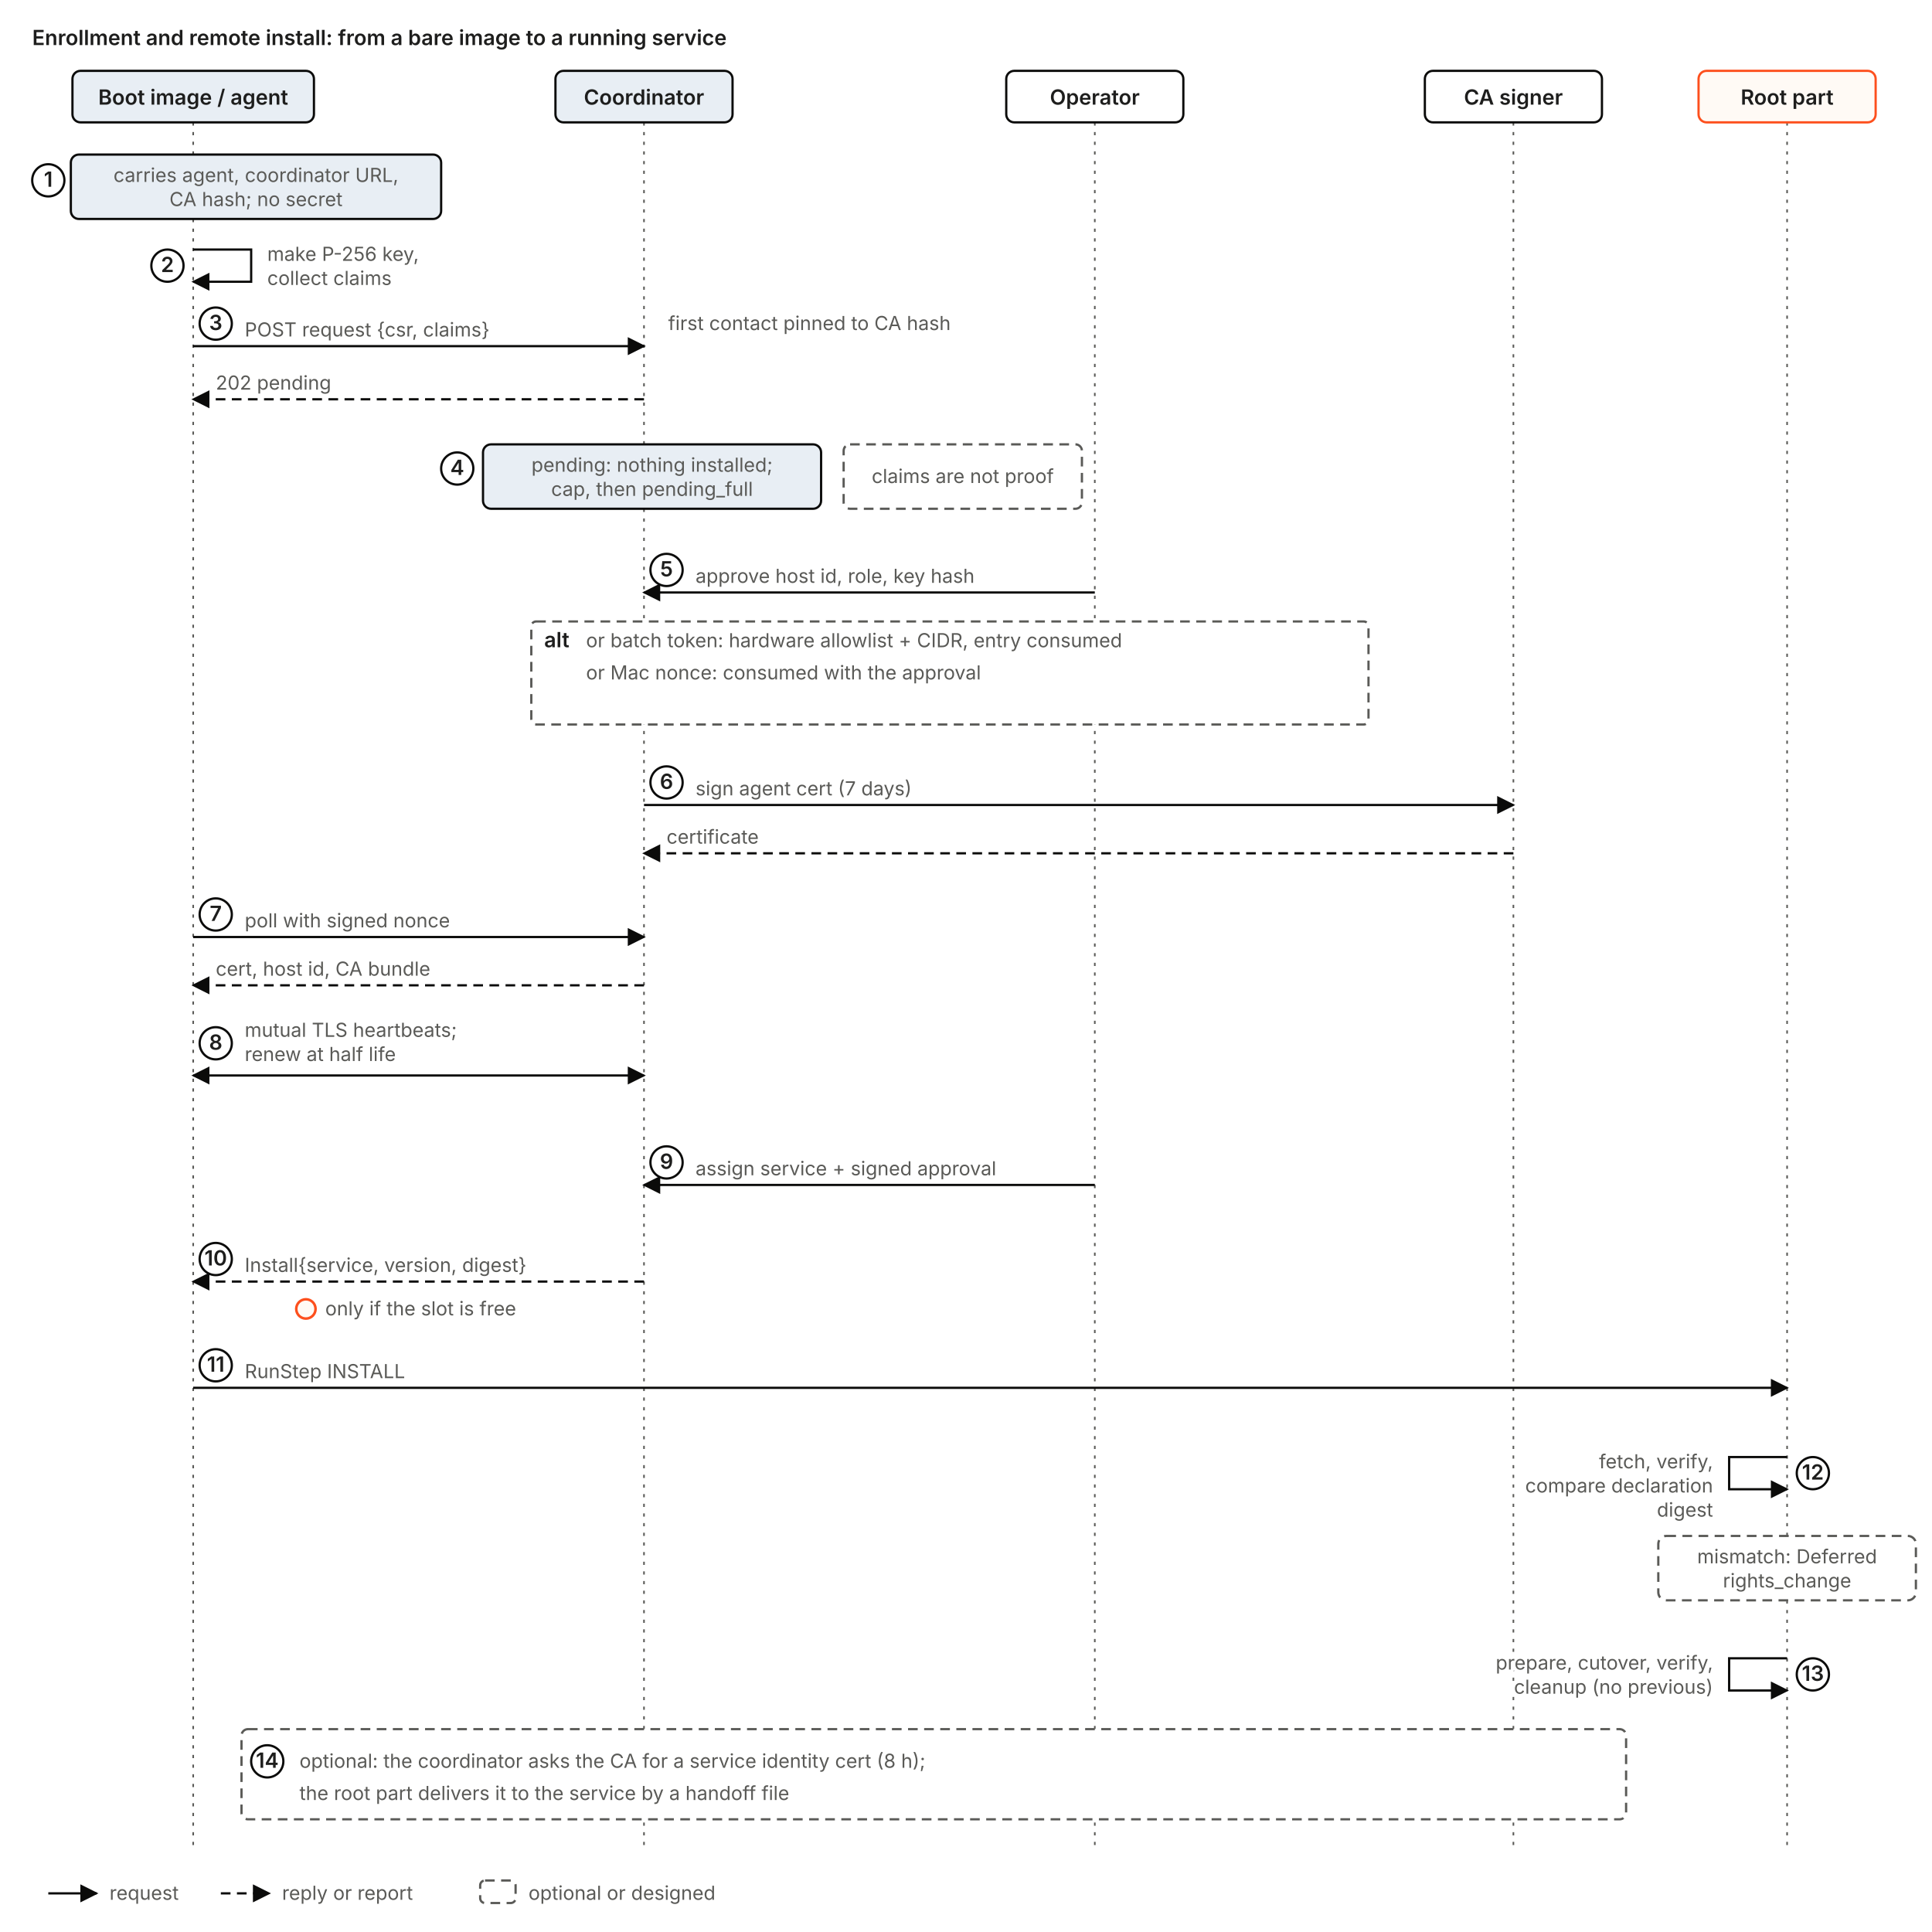
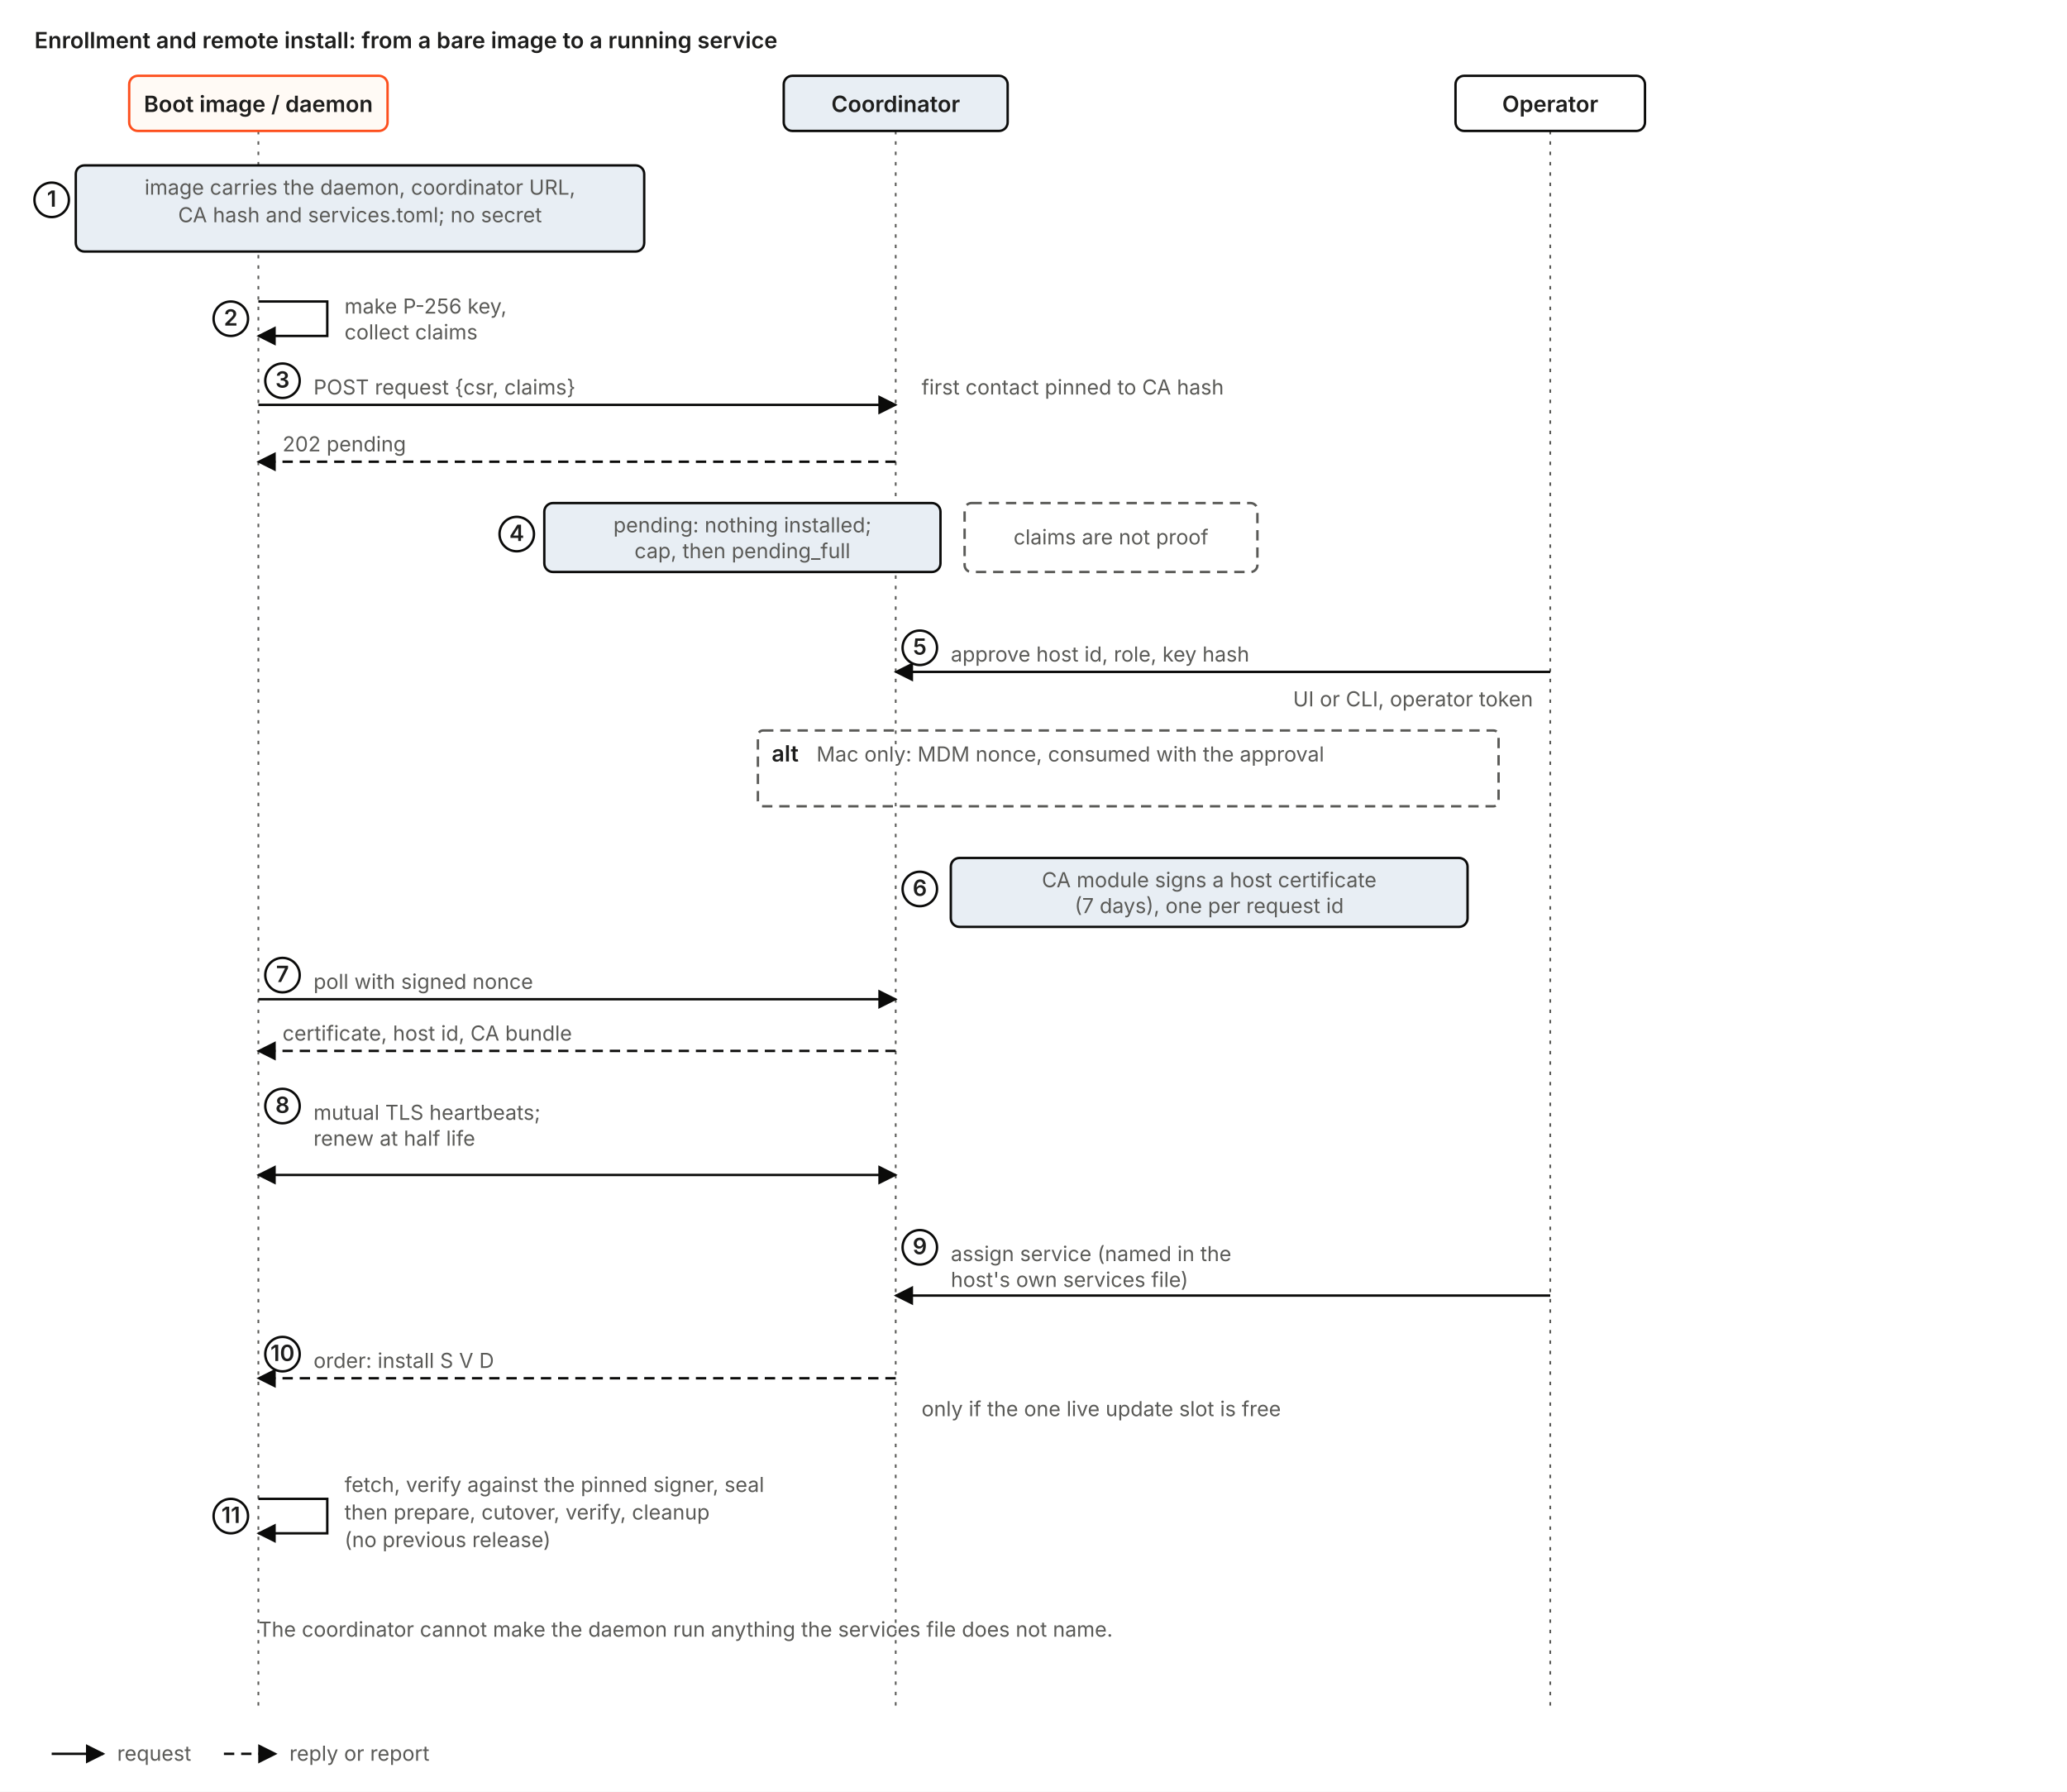
- <svg xmlns="http://www.w3.org/2000/svg" viewBox="0 0 1200 1200" width="1200" height="1200" role="img" aria-label="Enrollment and remote install: a boot image carrying the agent, the coordinator URL and the CA fingerprint and no secret; a pending request; approval by the operator, a batch token or a Mac nonce; a certificate; an assignment; and an install order that runs through the update path.">
+ <svg xmlns="http://www.w3.org/2000/svg" viewBox="0 0 1200 1040" width="1200" height="1040" role="img" aria-label="Enrollment and remote install: a boot image carrying the daemon, the coordinator URL, the CA fingerprint and the services file but no secret; a pending request; approval by the operator or a Mac nonce; a certificate; an assignment; and an install order that runs through the update path.">
  <defs>
    <marker id="enrollment-and-remote-install-ak" viewBox="0 0 10 10" refX="9" refY="5" markerWidth="8" markerHeight="8" orient="auto-start-reverse">
      <path d="M0,0 L10,5 L0,10 z" fill="#0B0B0A" />
    </marker>
    <marker id="enrollment-and-remote-install-ao" viewBox="0 0 10 10" refX="9" refY="5" markerWidth="8" markerHeight="8" orient="auto-start-reverse">
      <path d="M0,0 L10,5 L0,10 z" fill="#FD4F1D" />
    </marker>
  </defs>
  <style>
.box{fill:#FFFFFF;stroke:#0B0B0A;stroke-width:1.4}
.box-b{fill:#E8EEF4;stroke:#0B0B0A;stroke-width:1.4}
.box-o{fill:#FFFAF5;stroke:#FD4F1D;stroke-width:1.4}
.box-t{fill:none;stroke:#FD4F1D;stroke-width:2}
.box-p{fill:none;stroke:#5A5A57;stroke-width:1.4;stroke-dasharray:6 4}
.dash{stroke-dasharray:6 4}
.tb{stroke:#FD4F1D;fill:none;stroke-width:2.2;stroke-dasharray:8 5}
.ln{stroke:#0B0B0A;fill:none;stroke-width:1.4}
.ln-d{stroke:#0B0B0A;fill:none;stroke-width:1.4;stroke-dasharray:6 4}
.ln-o{stroke:#FD4F1D;fill:none;stroke-width:1.6}
.ln-od{stroke:#FD4F1D;fill:none;stroke-width:1.6;stroke-dasharray:6 4}
.life{stroke:#5A5A57;stroke-width:1;stroke-dasharray:2 4}
text{fill:#1E1E1D;font-family:system-ui,-apple-system,'Segoe UI',sans-serif;font-size:13px}
.b{font-weight:600}
.t-m{fill:#5A5A57;font-size:12px}
.lbl{paint-order:stroke;stroke:#FFFFFF;stroke-width:4px;stroke-linejoin:round}
</style>
-   <rect x="0" y="0" width="1200" height="1200" fill="#FFFFFF" />
+   <rect x="0" y="0" width="1200" height="1040" fill="#FFFFFF" />
  <text x="20" y="28" class="b" font-size="16" text-anchor="start">Enrollment and remote install: from a bare image to a running service</text>
-   <path d="M120,76 L120,1150" class="life" />
-   <path d="M400,76 L400,1150" class="life" />
-   <path d="M680,76 L680,1150" class="life" />
-   <path d="M940,76 L940,1150" class="life" />
-   <path d="M1110,76 L1110,1150" class="life" />
-   <rect x="45" y="44" width="150" height="32" rx="5" class="box-b" />
-   <text x="120" y="65" class="b" text-anchor="middle">Boot image / agent</text>
-   <rect x="345" y="44" width="110" height="32" rx="5" class="box-b" />
-   <text x="400" y="65" class="b" text-anchor="middle">Coordinator</text>
-   <rect x="625" y="44" width="110" height="32" rx="5" class="box" />
-   <text x="680" y="65" class="b" text-anchor="middle">Operator</text>
-   <rect x="885" y="44" width="110" height="32" rx="5" class="box" />
-   <text x="940" y="65" class="b" text-anchor="middle">CA signer</text>
-   <rect x="1055" y="44" width="110" height="32" rx="5" class="box-o" />
-   <text x="1110" y="65" class="b" text-anchor="middle">Root part</text>
-   <circle cx="30" cy="112" r="10" fill="#FFFFFF" stroke="#0B0B0A" stroke-width="1.4" />
-   <text x="30" y="116" class="b" font-size="12" text-anchor="middle">1</text>
-   <rect x="44" y="96" width="230" height="40" rx="5" class="box" style="stroke:none" />
-   <rect x="44" y="96" width="230" height="40" rx="5" class="box-b" />
-   <text x="159" y="113" class="t-m" text-anchor="middle">carries agent, coordinator URL,</text>
-   <text x="159" y="128" class="t-m" text-anchor="middle">CA hash; no secret</text>
-   <path d="M120,155 L156,155 L156,175 L120,175" class="ln" marker-end="url(#enrollment-and-remote-install-ak)" />
-   <text x="166" y="162" class="t-m lbl" text-anchor="start">make P-256 key,</text>
-   <text x="166" y="177" class="t-m lbl" text-anchor="start">collect claims</text>
-   <circle cx="104" cy="165" r="10" fill="#FFFFFF" stroke="#0B0B0A" stroke-width="1.4" />
-   <text x="104" y="169" class="b" font-size="12" text-anchor="middle">2</text>
-   <path d="M120,215 L400,215" class="ln" marker-end="url(#enrollment-and-remote-install-ak)" />
-   <circle cx="134" cy="201" r="10" fill="#FFFFFF" stroke="#0B0B0A" stroke-width="1.4" />
-   <text x="134" y="205" class="b" font-size="12" text-anchor="middle">3</text>
-   <text x="152" y="209" class="t-m lbl" text-anchor="start">POST request {csr, claims}</text>
-   <text x="415" y="205" class="t-m lbl" text-anchor="start">first contact pinned to CA hash</text>
-   <path d="M400,248 L120,248" class="ln-d" marker-end="url(#enrollment-and-remote-install-ak)" />
-   <text x="134" y="242" class="t-m lbl" text-anchor="start">202 pending</text>
-   <circle cx="284" cy="291" r="10" fill="#FFFFFF" stroke="#0B0B0A" stroke-width="1.4" />
-   <text x="284" y="295" class="b" font-size="12" text-anchor="middle">4</text>
-   <rect x="300" y="276" width="210" height="40" rx="5" class="box" style="stroke:none" />
-   <rect x="300" y="276" width="210" height="40" rx="5" class="box-b" />
-   <text x="405" y="293" class="t-m" text-anchor="middle">pending: nothing installed;</text>
-   <text x="405" y="308" class="t-m" text-anchor="middle">cap, then pending_full</text>
-   <rect x="524" y="276" width="148" height="40" rx="4" class="box" style="stroke:none" />
-   <rect x="524" y="276" width="148" height="40" rx="4" class="box-p" />
-   <text x="598" y="300" class="t-m" text-anchor="middle">claims are not proof</text>
-   <path d="M680,368 L400,368" class="ln" marker-end="url(#enrollment-and-remote-install-ak)" />
-   <circle cx="414" cy="354" r="10" fill="#FFFFFF" stroke="#0B0B0A" stroke-width="1.4" />
-   <text x="414" y="358" class="b" font-size="12" text-anchor="middle">5</text>
-   <text x="432" y="362" class="t-m lbl" text-anchor="start">approve host id, role, key hash</text>
-   <rect x="330" y="386" width="520" height="64" rx="3" class="box" style="stroke:none" />
-   <rect x="330" y="386" width="520" height="64" rx="3" class="box-p" />
-   <text x="338" y="402" class="b" font-size="12" text-anchor="start">alt</text>
-   <text x="364" y="402" class="t-m lbl" text-anchor="start">or batch token: hardware allowlist + CIDR, entry consumed</text>
-   <text x="364" y="422" class="t-m lbl" text-anchor="start">or Mac nonce: consumed with the approval</text>
-   <path d="M400,500 L940,500" class="ln" marker-end="url(#enrollment-and-remote-install-ak)" />
-   <circle cx="414" cy="486" r="10" fill="#FFFFFF" stroke="#0B0B0A" stroke-width="1.4" />
-   <text x="414" y="490" class="b" font-size="12" text-anchor="middle">6</text>
-   <text x="432" y="494" class="t-m lbl" text-anchor="start">sign agent cert (7 days)</text>
-   <path d="M940,530 L400,530" class="ln-d" marker-end="url(#enrollment-and-remote-install-ak)" />
-   <text x="414" y="524" class="t-m lbl" text-anchor="start">certificate</text>
-   <path d="M120,582 L400,582" class="ln" marker-end="url(#enrollment-and-remote-install-ak)" />
-   <circle cx="134" cy="568" r="10" fill="#FFFFFF" stroke="#0B0B0A" stroke-width="1.4" />
-   <text x="134" y="572" class="b" font-size="12" text-anchor="middle">7</text>
-   <text x="152" y="576" class="t-m lbl" text-anchor="start">poll with signed nonce</text>
-   <path d="M400,612 L120,612" class="ln-d" marker-end="url(#enrollment-and-remote-install-ak)" />
-   <text x="134" y="606" class="t-m lbl" text-anchor="start">cert, host id, CA bundle</text>
-   <path d="M120,668 L400,668" class="ln" marker-end="url(#enrollment-and-remote-install-ak)" marker-start="url(#enrollment-and-remote-install-ak)" />
-   <circle cx="134" cy="648" r="10" fill="#FFFFFF" stroke="#0B0B0A" stroke-width="1.4" />
-   <text x="134" y="652" class="b" font-size="12" text-anchor="middle">8</text>
-   <text x="152" y="644" class="t-m lbl" text-anchor="start">mutual TLS heartbeats;</text>
-   <text x="152" y="659" class="t-m lbl" text-anchor="start">renew at half life</text>
-   <path d="M680,736 L400,736" class="ln" marker-end="url(#enrollment-and-remote-install-ak)" />
-   <circle cx="414" cy="722" r="10" fill="#FFFFFF" stroke="#0B0B0A" stroke-width="1.4" />
-   <text x="414" y="726" class="b" font-size="12" text-anchor="middle">9</text>
-   <text x="432" y="730" class="t-m lbl" text-anchor="start">assign service + signed approval</text>
-   <path d="M400,796 L120,796" class="ln-d" marker-end="url(#enrollment-and-remote-install-ak)" />
-   <circle cx="134" cy="782" r="10" fill="#FFFFFF" stroke="#0B0B0A" stroke-width="1.4" />
-   <text x="134" y="786" class="b" font-size="12" text-anchor="middle">10</text>
-   <text x="152" y="790" class="t-m lbl" text-anchor="start">Install{service, version, digest}</text>
-   <circle cx="190" cy="813" r="6" fill="#FFFAF5" stroke="#FD4F1D" stroke-width="1.6" />
-   <text x="202" y="817" class="t-m" text-anchor="start">only if the slot is free</text>
-   <path d="M120,862 L1110,862" class="ln" marker-end="url(#enrollment-and-remote-install-ak)" />
-   <circle cx="134" cy="848" r="10" fill="#FFFFFF" stroke="#0B0B0A" stroke-width="1.4" />
-   <text x="134" y="852" class="b" font-size="12" text-anchor="middle">11</text>
-   <text x="152" y="856" class="t-m lbl" text-anchor="start">RunStep INSTALL</text>
-   <path d="M1110,905 L1074,905 L1074,925 L1110,925" class="ln" marker-end="url(#enrollment-and-remote-install-ak)" />
-   <text x="1064" y="912" class="t-m lbl" text-anchor="end">fetch, verify,</text>
-   <text x="1064" y="927" class="t-m lbl" text-anchor="end">compare declaration</text>
-   <text x="1064" y="942" class="t-m lbl" text-anchor="end">digest</text>
-   <circle cx="1126" cy="915" r="10" fill="#FFFFFF" stroke="#0B0B0A" stroke-width="1.4" />
-   <text x="1126" y="919" class="b" font-size="12" text-anchor="middle">12</text>
-   <rect x="1030" y="954" width="160" height="40" rx="5" class="box" style="stroke:none" />
-   <rect x="1030" y="954" width="160" height="40" rx="5" class="box-p" />
-   <text x="1110" y="971" class="t-m" text-anchor="middle">mismatch: Deferred</text>
-   <text x="1110" y="986" class="t-m" text-anchor="middle">rights_change</text>
-   <path d="M1110,1030 L1074,1030 L1074,1050 L1110,1050" class="ln" marker-end="url(#enrollment-and-remote-install-ak)" />
-   <text x="1064" y="1037" class="t-m lbl" text-anchor="end">prepare, cutover, verify,</text>
-   <text x="1064" y="1052" class="t-m lbl" text-anchor="end">cleanup (no previous)</text>
-   <circle cx="1126" cy="1040" r="10" fill="#FFFFFF" stroke="#0B0B0A" stroke-width="1.4" />
-   <text x="1126" y="1044" class="b" font-size="12" text-anchor="middle">13</text>
-   <rect x="150" y="1074" width="860" height="56" rx="4" class="box" style="stroke:none" />
-   <rect x="150" y="1074" width="860" height="56" rx="4" class="box-p" />
-   <circle cx="166" cy="1094" r="10" fill="#FFFFFF" stroke="#0B0B0A" stroke-width="1.4" />
-   <text x="166" y="1098" class="b" font-size="12" text-anchor="middle">14</text>
-   <text x="186" y="1098" class="t-m" text-anchor="start">optional: the coordinator asks the CA for a service identity cert (8 h);</text>
-   <text x="186" y="1118" class="t-m" text-anchor="start">the root part delivers it to the service by a handoff file</text>
-   <path d="M30,1176 L60,1176" class="ln" marker-end="url(#enrollment-and-remote-install-ak)" />
-   <text x="68" y="1180" class="t-m" text-anchor="start">request</text>
-   <path d="M137.169,1176 L167.169,1176" class="ln-d" marker-end="url(#enrollment-and-remote-install-ak)" />
-   <text x="175.169" y="1180" class="t-m" text-anchor="start">reply or report</text>
-   <rect x="298.246" y="1168" width="22" height="14" rx="3" class="box-p" />
-   <text x="328.246" y="1180" class="t-m" text-anchor="start">optional or designed</text>
+   <path d="M150,76 L150,990" class="life" />
+   <path d="M520,76 L520,990" class="life" />
+   <path d="M900,76 L900,990" class="life" />
+   <rect x="75" y="44" width="150" height="32" rx="5" class="box-o" />
+   <text x="150" y="65" class="b" text-anchor="middle">Boot image / daemon</text>
+   <rect x="455" y="44" width="130" height="32" rx="5" class="box-b" />
+   <text x="520" y="65" class="b" text-anchor="middle">Coordinator</text>
+   <rect x="845" y="44" width="110" height="32" rx="5" class="box" />
+   <text x="900" y="65" class="b" text-anchor="middle">Operator</text>
+   <circle cx="30" cy="116" r="10" fill="#FFFFFF" stroke="#0B0B0A" stroke-width="1.4" />
+   <text x="30" y="120" class="b" font-size="12" text-anchor="middle">1</text>
+   <rect x="44" y="96" width="330" height="50" rx="5" class="box-b" />
+   <text x="209" y="113" class="t-m" text-anchor="middle">image carries the daemon, coordinator URL,</text>
+   <text x="209" y="129" class="t-m" text-anchor="middle">CA hash and services.toml; no secret</text>
+   <path d="M150,175 L190,175 L190,195 L150,195" class="ln" marker-end="url(#enrollment-and-remote-install-ak)" />
+   <circle cx="134" cy="185" r="10" fill="#FFFFFF" stroke="#0B0B0A" stroke-width="1.4" />
+   <text x="134" y="189" class="b" font-size="12" text-anchor="middle">2</text>
+   <text x="200" y="182" class="t-m lbl" text-anchor="start">make P-256 key,</text>
+   <text x="200" y="197" class="t-m lbl" text-anchor="start">collect claims</text>
+   <path d="M150,235 L520,235" class="ln" marker-end="url(#enrollment-and-remote-install-ak)" />
+   <circle cx="164" cy="221" r="10" fill="#FFFFFF" stroke="#0B0B0A" stroke-width="1.4" />
+   <text x="164" y="225" class="b" font-size="12" text-anchor="middle">3</text>
+   <text x="182" y="229" class="t-m lbl" text-anchor="start">POST request {csr, claims}</text>
+   <text x="535" y="229" class="t-m lbl" text-anchor="start">first contact pinned to CA hash</text>
+   <path d="M520,268 L150,268" class="ln-d" marker-end="url(#enrollment-and-remote-install-ak)" />
+   <text x="164" y="262" class="t-m lbl" text-anchor="start">202 pending</text>
+   <circle cx="300" cy="310" r="10" fill="#FFFFFF" stroke="#0B0B0A" stroke-width="1.4" />
+   <text x="300" y="314" class="b" font-size="12" text-anchor="middle">4</text>
+   <rect x="316" y="292" width="230" height="40" rx="5" class="box-b" />
+   <text x="431" y="309" class="t-m" text-anchor="middle">pending: nothing installed;</text>
+   <text x="431" y="324" class="t-m" text-anchor="middle">cap, then pending_full</text>
+   <rect x="560" y="292" width="170" height="40" rx="4" class="box-p" />
+   <text x="645" y="316" class="t-m" text-anchor="middle">claims are not proof</text>
+   <path d="M900,390 L520,390" class="ln" marker-end="url(#enrollment-and-remote-install-ak)" />
+   <circle cx="534" cy="376" r="10" fill="#FFFFFF" stroke="#0B0B0A" stroke-width="1.4" />
+   <text x="534" y="380" class="b" font-size="12" text-anchor="middle">5</text>
+   <text x="552" y="384" class="t-m lbl" text-anchor="start">approve host id, role, key hash</text>
+   <text x="890" y="410" class="t-m lbl" text-anchor="end">UI or CLI, operator token</text>
+   <rect x="440" y="424" width="430" height="44" rx="3" class="box-p" />
+   <text x="448" y="442" class="b" text-anchor="start">alt</text>
+   <text x="474" y="442" class="t-m lbl" text-anchor="start">Mac only: MDM nonce, consumed with the approval</text>
+   <circle cx="534" cy="516" r="10" fill="#FFFFFF" stroke="#0B0B0A" stroke-width="1.4" />
+   <text x="534" y="520" class="b" font-size="12" text-anchor="middle">6</text>
+   <rect x="552" y="498" width="300" height="40" rx="5" class="box-b" />
+   <text x="702" y="515" class="t-m" text-anchor="middle">CA module signs a host certificate</text>
+   <text x="702" y="530" class="t-m" text-anchor="middle">(7 days), one per request id</text>
+   <path d="M150,580 L520,580" class="ln" marker-end="url(#enrollment-and-remote-install-ak)" />
+   <circle cx="164" cy="566" r="10" fill="#FFFFFF" stroke="#0B0B0A" stroke-width="1.4" />
+   <text x="164" y="570" class="b" font-size="12" text-anchor="middle">7</text>
+   <text x="182" y="574" class="t-m lbl" text-anchor="start">poll with signed nonce</text>
+   <path d="M520,610 L150,610" class="ln-d" marker-end="url(#enrollment-and-remote-install-ak)" />
+   <text x="164" y="604" class="t-m lbl" text-anchor="start">certificate, host id, CA bundle</text>
+   <path d="M150,682 L520,682" class="ln" marker-end="url(#enrollment-and-remote-install-ak)" marker-start="url(#enrollment-and-remote-install-ak)" />
+   <circle cx="164" cy="642" r="10" fill="#FFFFFF" stroke="#0B0B0A" stroke-width="1.4" />
+   <text x="164" y="646" class="b" font-size="12" text-anchor="middle">8</text>
+   <text x="182" y="650" class="t-m lbl" text-anchor="start">mutual TLS heartbeats;</text>
+   <text x="182" y="665" class="t-m lbl" text-anchor="start">renew at half life</text>
+   <path d="M900,752 L520,752" class="ln" marker-end="url(#enrollment-and-remote-install-ak)" />
+   <circle cx="534" cy="724" r="10" fill="#FFFFFF" stroke="#0B0B0A" stroke-width="1.4" />
+   <text x="534" y="728" class="b" font-size="12" text-anchor="middle">9</text>
+   <text x="552" y="732" class="t-m lbl" text-anchor="start">assign service (named in the</text>
+   <text x="552" y="747" class="t-m lbl" text-anchor="start">host's own services file)</text>
+   <path d="M520,800 L150,800" class="ln-d" marker-end="url(#enrollment-and-remote-install-ak)" />
+   <circle cx="164" cy="786" r="10" fill="#FFFFFF" stroke="#0B0B0A" stroke-width="1.4" />
+   <text x="164" y="790" class="b" font-size="12" text-anchor="middle">10</text>
+   <text x="182" y="794" class="t-m lbl" text-anchor="start">order: install S V D</text>
+   <text x="535" y="822" class="t-m lbl" text-anchor="start">only if the one live update slot is free</text>
+   <path d="M150,870 L190,870 L190,890 L150,890" class="ln" marker-end="url(#enrollment-and-remote-install-ak)" />
+   <circle cx="134" cy="880" r="10" fill="#FFFFFF" stroke="#0B0B0A" stroke-width="1.4" />
+   <text x="134" y="884" class="b" font-size="12" text-anchor="middle">11</text>
+   <text x="200" y="866" class="t-m lbl" text-anchor="start">fetch, verify against the pinned signer, seal</text>
+   <text x="200" y="882" class="t-m lbl" text-anchor="start">then prepare, cutover, verify, cleanup</text>
+   <text x="200" y="898" class="t-m lbl" text-anchor="start">(no previous release)</text>
+   <text x="150" y="950" class="t-m" text-anchor="start">The coordinator cannot make the daemon run anything the services file does not name.</text>
+   <path d="M30,1018 L60,1018" class="ln" marker-end="url(#enrollment-and-remote-install-ak)" />
+   <text x="68" y="1022" class="t-m" text-anchor="start">request</text>
+   <path d="M130,1018 L160,1018" class="ln-d" marker-end="url(#enrollment-and-remote-install-ak)" />
+   <text x="168" y="1022" class="t-m" text-anchor="start">reply or report</text>
</svg>
